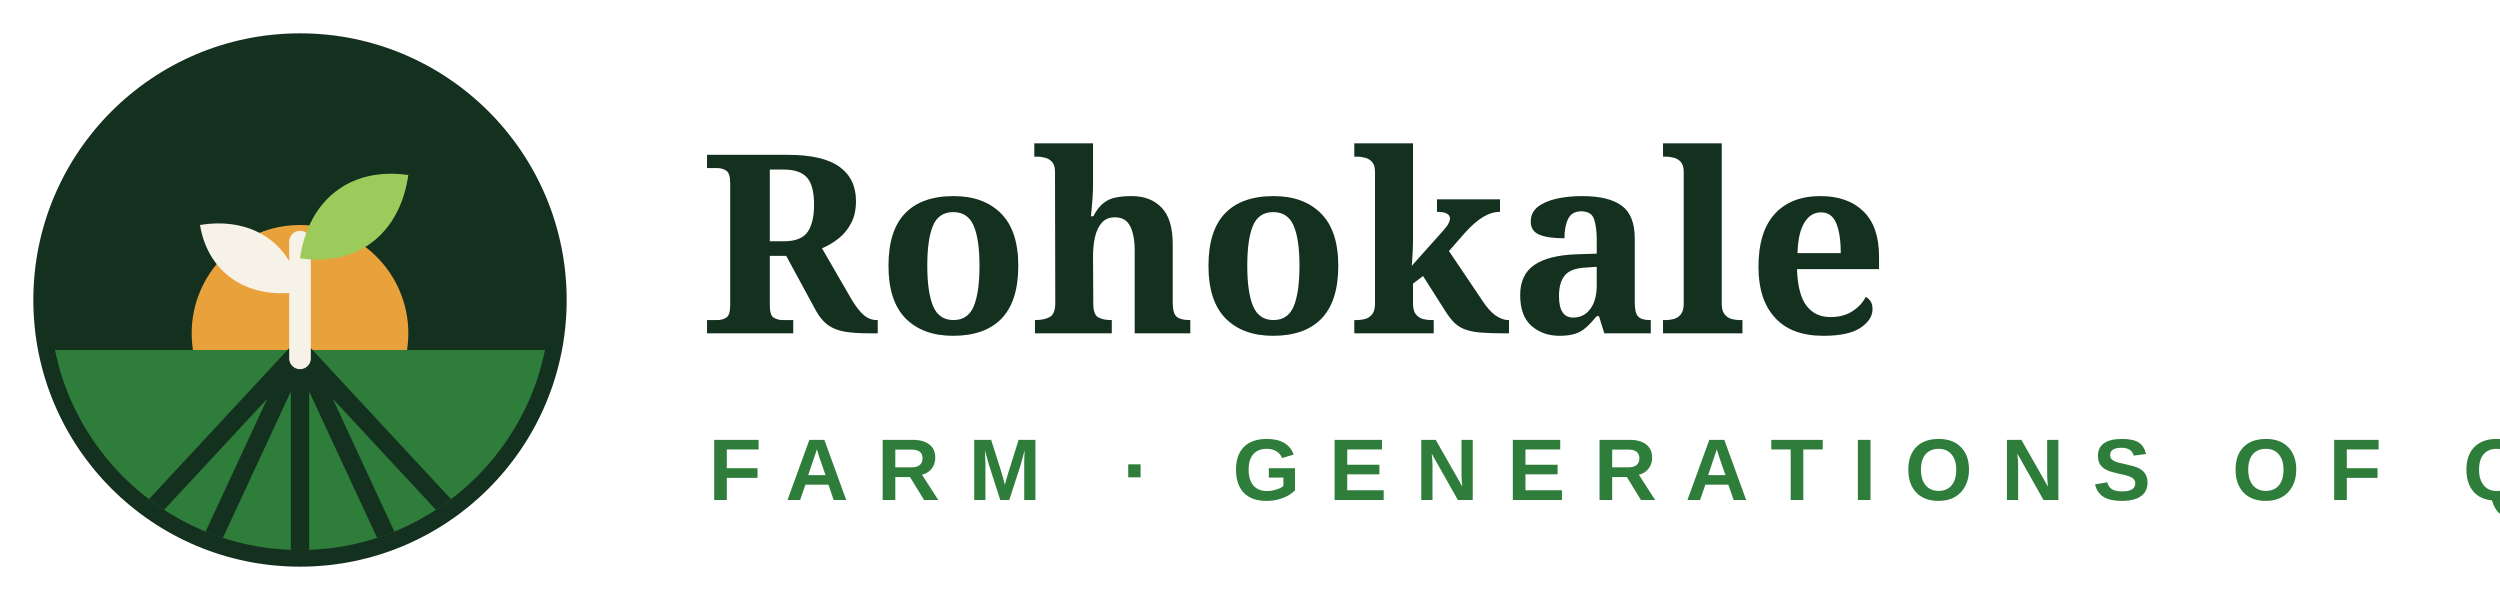
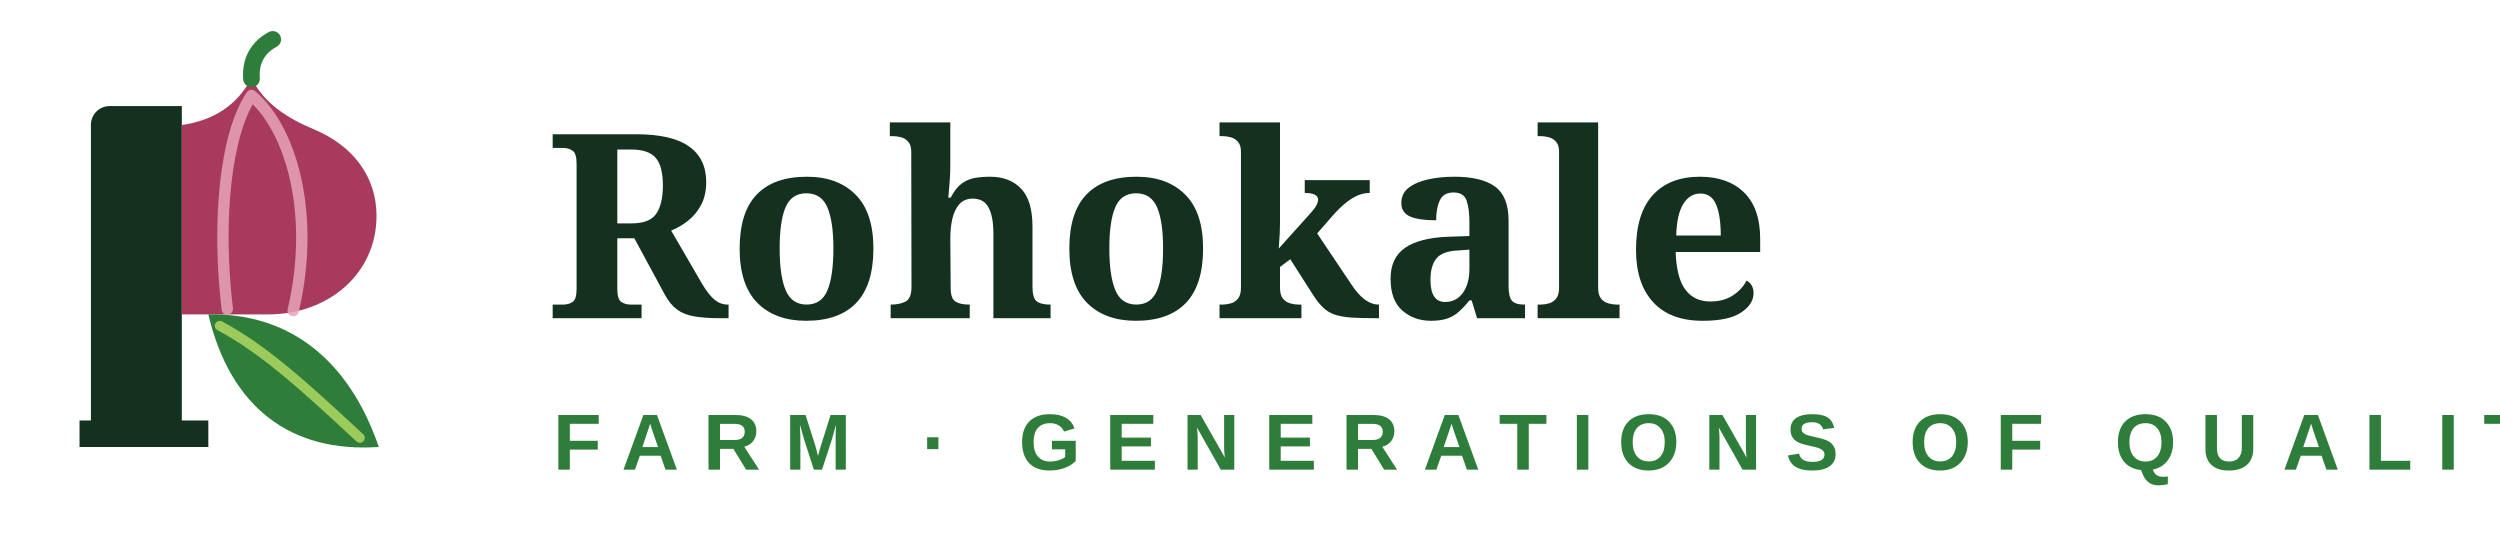
- <svg xmlns="http://www.w3.org/2000/svg" viewBox="0 0 300 72" role="img" aria-label="Rohokale Farm — Generations of Quality">
-   <defs>
-     <clipPath id="c">
-       <circle cx="36" cy="36" r="30" />
-     </clipPath>
-   </defs>
-   <g transform="translate(4 4)">
-     <circle cx="32" cy="32" r="32" fill="#14301F" />
-     <g clip-path="url(#c)" transform="translate(-4 -4)">
-       <circle cx="36" cy="40" r="13" fill="#E9A23B" />
-       <path d="M4 42h64v26H4z" fill="#2F7D3A" />
-       <g stroke="#14301F" stroke-width="2.2" stroke-linecap="round" fill="none">
-         <path d="M36 42 10 70M36 42 23 70M36 42v28M36 42l13 28M36 42l26 28" />
-       </g>
-     </g>
-     <path d="M32 39V25" stroke="#F7F2E8" stroke-width="2.6" stroke-linecap="round" />
-     <path d="M32 31c-1-6-6-9-12-8 1 6 6 9 12 8Z" fill="#F7F2E8" />
-     <path d="M32 27c1-7 6-11 13-10-1 7-6 11-13 10Z" fill="#9CCB5B" />
+ <svg xmlns="http://www.w3.org/2000/svg" viewBox="0 0 330 72" role="img" aria-label="Rohokale Farm — Generations of Quality">
+   <g transform="translate(0 4)">
+     <path d="M12 12.5c0-1.4 1.1-2.5 2.5-2.5H24v41.5h3.5V55h-17v-3.5H12Z" fill="#14301F" />
+     <path d="M24 12.5c4.2-.6 7.3-2.6 9.2-6.2 1.6 3.3 4.7 5.3 8.3 6.8 5.2 2.2 8.2 6.3 8.2 11.4 0 7.6-6.3 13-14.3 13H24Z" fill="#A83A5E" />
+     <path d="M33.2 8.6c-3.4 5-4.6 16.4-3.2 28.2M33.2 8.6c5.2 4.4 8.5 15.6 5.5 28.4" fill="none" stroke="#E7A3B9" stroke-width="1.5" stroke-linecap="round" opacity=".85" />
+     <path d="M33.2 6.4c-.2-2.4.9-4.2 2.8-5.2" fill="none" stroke="#2F7D3A" stroke-width="2.2" stroke-linecap="round" />
+     <path d="M27.5 37.5c10.5-.2 18.5 5.8 22.5 17.5-11.6.8-19.6-5.2-22.5-17.5Z" fill="#2F7D3A" />
+     <path d="M29 39c6 3.2 11.5 8.3 18.5 14.8" fill="none" stroke="#9CCB5B" stroke-width="1.3" stroke-linecap="round" />
  </g>
-   <text x="84" y="40" font-family="Fraunces, Georgia, serif" font-size="30" font-weight="600" fill="#14301F">Rohokale</text>
-   <text x="85" y="60" font-family="Manrope, Arial, sans-serif" font-size="10.5" font-weight="700" letter-spacing="3.4" fill="#2F7D3A">FARM · GENERATIONS OF QUALITY</text>
+   <text x="72" y="42" font-family="Fraunces, Georgia, serif" font-size="34" font-weight="600" fill="#14301F">Rohokale</text>
+   <text x="73" y="62" font-family="Manrope, Arial, sans-serif" font-size="10.5" font-weight="800" letter-spacing="3.2" fill="#2F7D3A">FARM · GENERATIONS OF QUALITY</text>
</svg>
